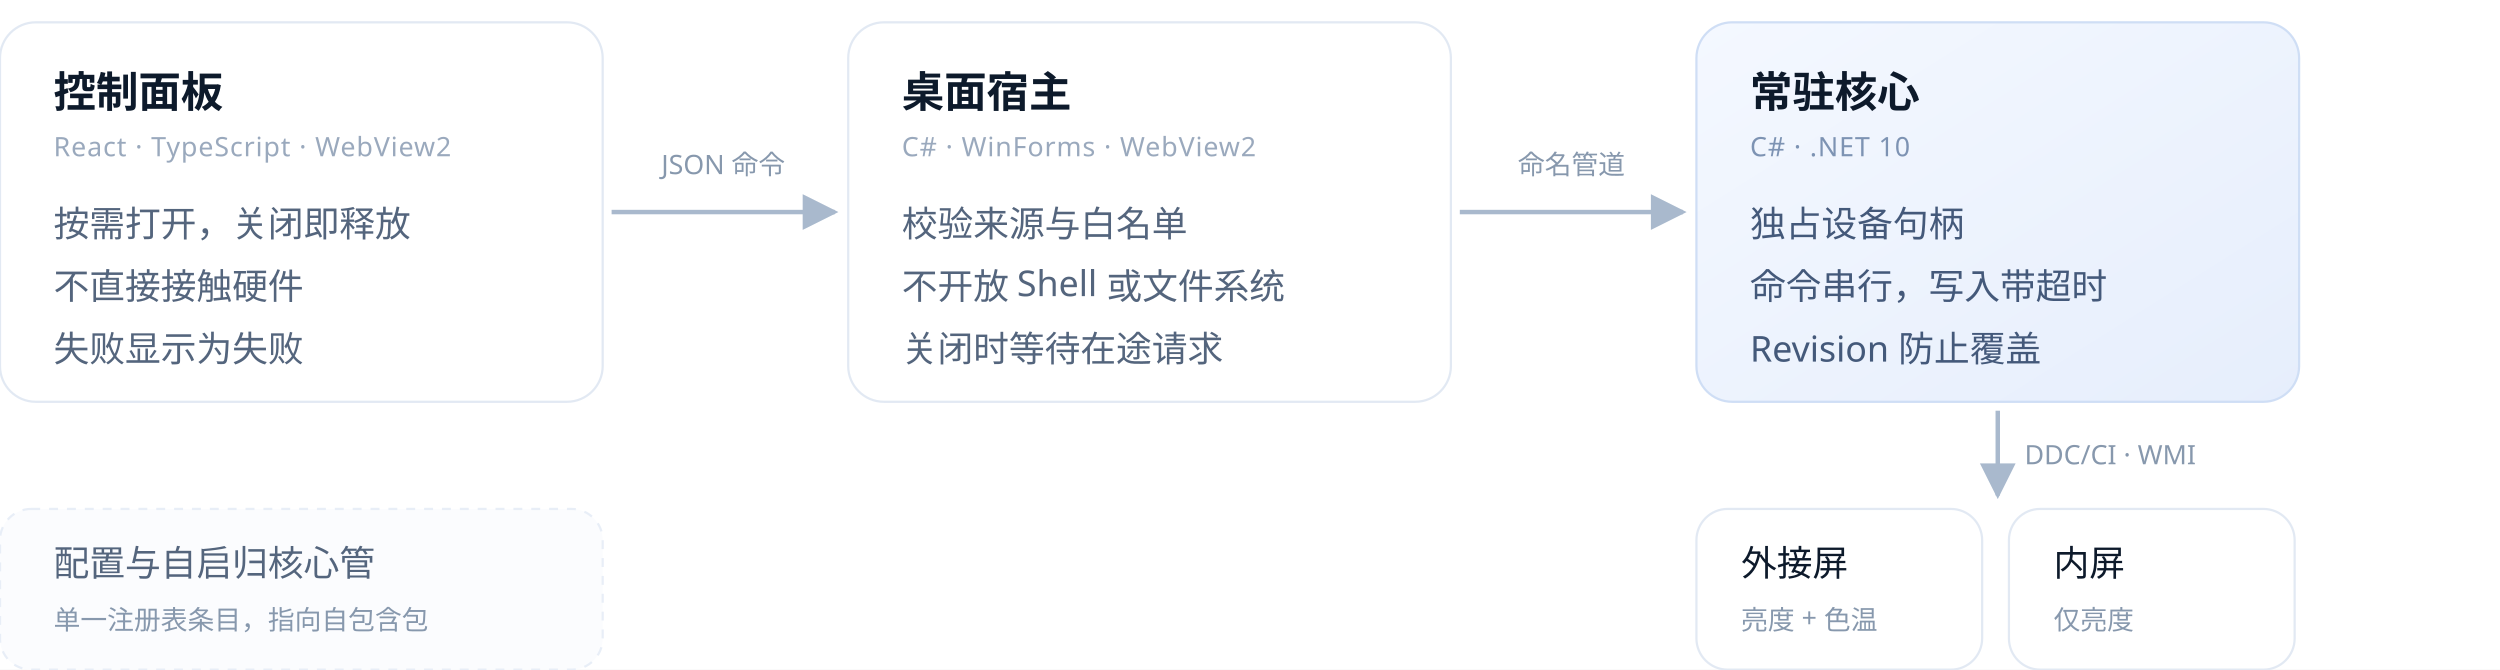
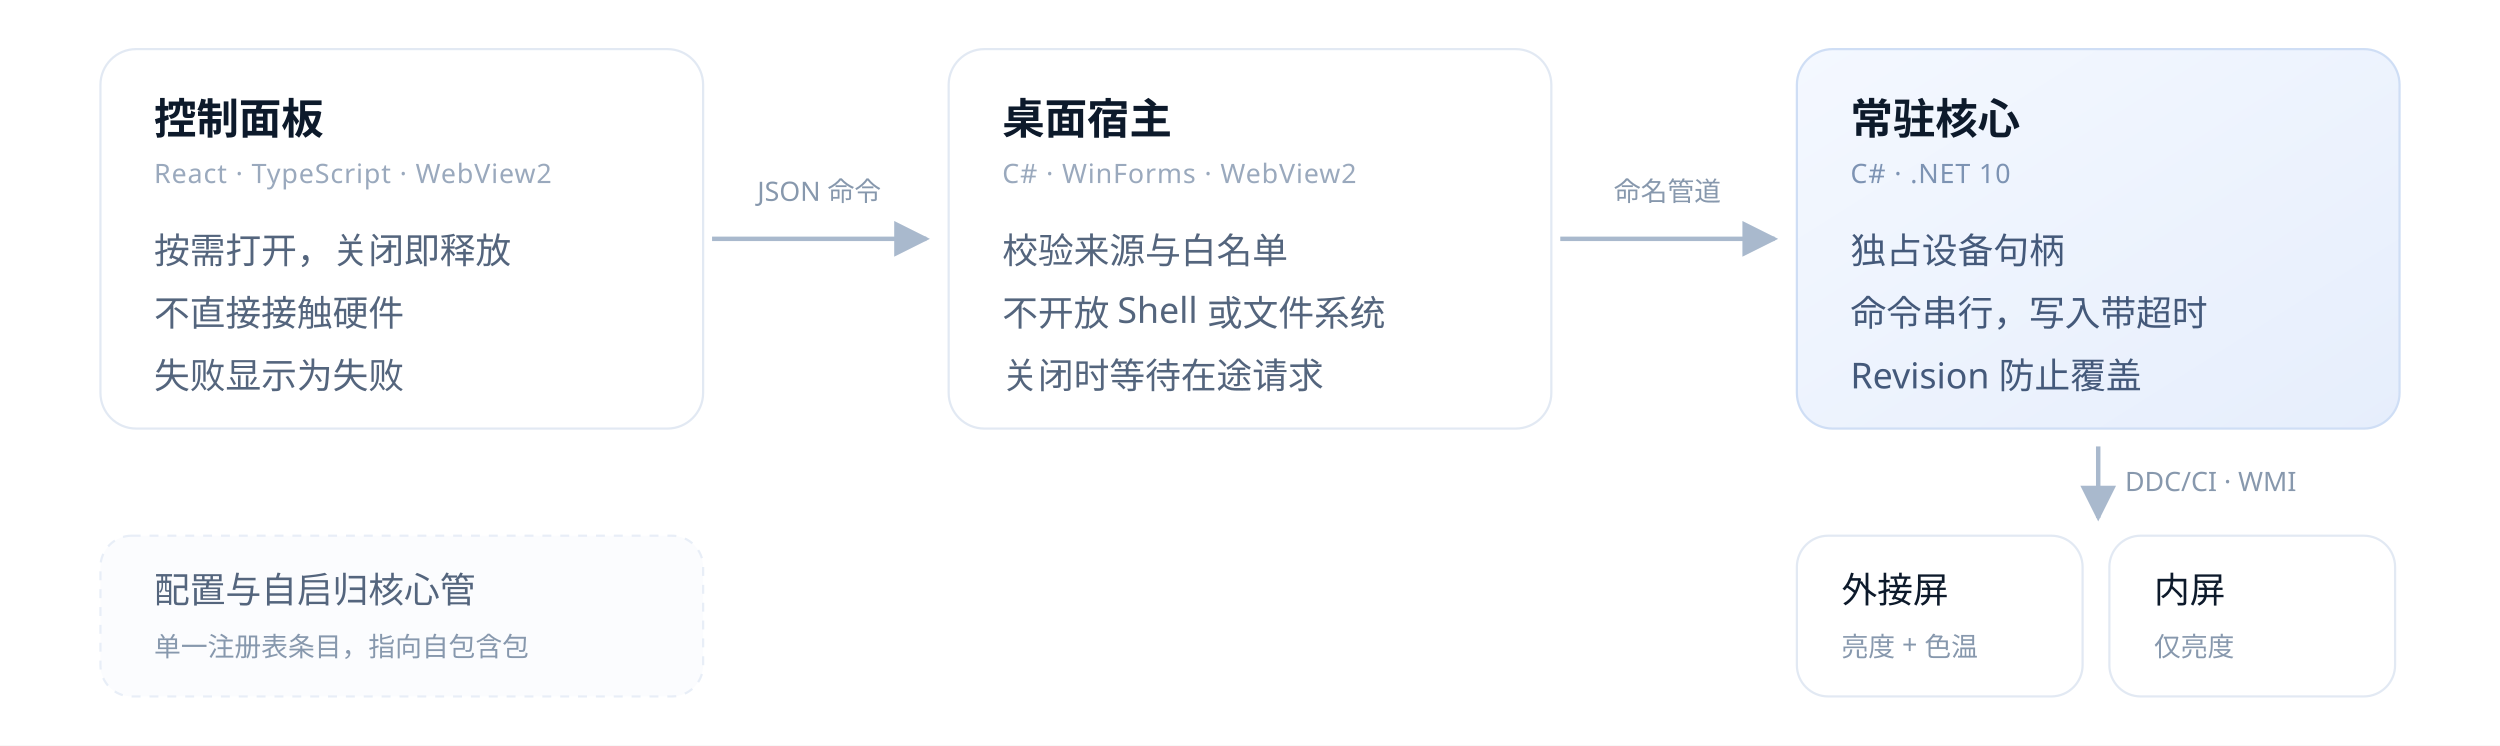
- <svg xmlns="http://www.w3.org/2000/svg" width="1120" height="300" viewBox="0 0 1120 300" role="img" aria-label="Architecture: panel, desktop host and resident core">
+ <svg xmlns="http://www.w3.org/2000/svg" width="1120" height="334" viewBox="0 0 1120 334" role="img" aria-label="运行结构：控制面板、桌面宿主与常驻核心">
  <defs>
    <marker id="arrow" viewBox="0 0 10 10" refX="9" refY="5" markerWidth="8" markerHeight="8" orient="auto-start-reverse">
      <path d="M0 0 L10 5 L0 10 z" fill="#a9b9cd" />
    </marker>
    <linearGradient id="corebg" x1="0" y1="0" x2="1" y2="1">
      <stop offset="0" stop-color="#f4f8ff" />
      <stop offset="1" stop-color="#e6eefc" />
    </linearGradient>
  </defs>
-   <rect width="1120" height="300" fill="#ffffff" />
-   <rect x="0" y="10" width="270" height="170" rx="16" fill="#ffffff" stroke="#e2e9f3" />
-   <text x="24" y="48" font-family="'Segoe UI Semibold','Segoe UI',-apple-system,'PingFang SC','Microsoft YaHei',sans-serif" font-size="19" font-weight="600" fill="#0d1a2b">控制面板</text>
-   <text x="24" y="70" font-family="'Segoe UI',-apple-system,sans-serif" font-size="12" fill="#9aa9bd" letter-spacing=".4">React · TypeScript · WebView2</text>
-   <text x="24" y="106" font-family="'Segoe UI',-apple-system,'PingFang SC','Microsoft YaHei',sans-serif" font-size="16" fill="#54657d">按需打开，关闭即释放</text>
-   <text x="24" y="134" font-family="'Segoe UI',-apple-system,'PingFang SC','Microsoft YaHei',sans-serif" font-size="16" fill="#54657d">不直接接触硬件</text>
-   <text x="24" y="162" font-family="'Segoe UI',-apple-system,'PingFang SC','Microsoft YaHei',sans-serif" font-size="16" fill="#54657d">失败显示为失败</text>
-   <rect x="380" y="10" width="270" height="170" rx="16" fill="#ffffff" stroke="#e2e9f3" />
-   <text x="404" y="48" font-family="'Segoe UI Semibold','Segoe UI',-apple-system,'PingFang SC','Microsoft YaHei',sans-serif" font-size="19" font-weight="600" fill="#0d1a2b">桌面宿主</text>
-   <text x="404" y="70" font-family="'Segoe UI',-apple-system,sans-serif" font-size="12" fill="#9aa9bd" letter-spacing=".4">C# · WinForms · WebView2</text>
-   <text x="404" y="106" font-family="'Segoe UI',-apple-system,'PingFang SC','Microsoft YaHei',sans-serif" font-size="16" fill="#54657d">校验来源与白名单</text>
-   <text x="404" y="134" font-family="'Segoe UI',-apple-system,'PingFang SC','Microsoft YaHei',sans-serif" font-size="16" fill="#54657d">不开放 Shell 或文件系统</text>
-   <text x="404" y="162" font-family="'Segoe UI',-apple-system,'PingFang SC','Microsoft YaHei',sans-serif" font-size="16" fill="#54657d">关闭时等待在途请求</text>
-   <rect x="760" y="10" width="270" height="170" rx="16" fill="url(#corebg)" stroke="#cfdef5" />
-   <text x="784" y="48" font-family="'Segoe UI Semibold','Segoe UI',-apple-system,'PingFang SC','Microsoft YaHei',sans-serif" font-size="19" font-weight="600" fill="#0d1a2b">常驻核心</text>
-   <text x="784" y="70" font-family="'Segoe UI',-apple-system,sans-serif" font-size="12" fill="#7d93b3" letter-spacing=".4">C# · .NET 10</text>
-   <text x="784" y="106" font-family="'Segoe UI',-apple-system,'PingFang SC','Microsoft YaHei',sans-serif" font-size="16" fill="#44597a">独占设备句柄</text>
-   <text x="784" y="134" font-family="'Segoe UI',-apple-system,'PingFang SC','Microsoft YaHei',sans-serif" font-size="16" fill="#44597a">命令串行，写入带超时</text>
-   <text x="784" y="162" font-family="'Segoe UI',-apple-system,'PingFang SC','Microsoft YaHei',sans-serif" font-size="16" fill="#44597a">Revision 防止覆盖</text>
-   <line x1="274" y1="95" x2="374" y2="95" stroke="#a9b9cd" stroke-width="2" marker-end="url(#arrow)" />
-   <text x="324" y="78" text-anchor="middle" font-family="'Segoe UI',-apple-system,'PingFang SC','Microsoft YaHei',sans-serif" font-size="12" fill="#8798ad">JSON 命令</text>
-   <line x1="654" y1="95" x2="754" y2="95" stroke="#a9b9cd" stroke-width="2" marker-end="url(#arrow)" />
-   <text x="704" y="78" text-anchor="middle" font-family="'Segoe UI',-apple-system,'PingFang SC','Microsoft YaHei',sans-serif" font-size="12" fill="#8798ad">命名管道</text>
-   <line x1="895" y1="184" x2="895" y2="222" stroke="#a9b9cd" stroke-width="2" marker-end="url(#arrow)" />
-   <text x="907" y="208" font-family="'Segoe UI',-apple-system,'PingFang SC','Microsoft YaHei',sans-serif" font-size="12" fill="#8798ad">DDC/CI · WMI</text>
-   <rect x="760" y="228" width="128" height="72" rx="14" fill="#ffffff" stroke="#e2e9f3" />
-   <text x="780" y="258" font-family="'Segoe UI',-apple-system,'PingFang SC','Microsoft YaHei',sans-serif" font-size="16" fill="#0d1a2b">外接屏</text>
-   <text x="780" y="282" font-family="'Segoe UI',-apple-system,'PingFang SC','Microsoft YaHei',sans-serif" font-size="12" fill="#8798ad">亮度 + 色温</text>
-   <rect x="900" y="228" width="128" height="72" rx="14" fill="#ffffff" stroke="#e2e9f3" />
-   <text x="920" y="258" font-family="'Segoe UI',-apple-system,'PingFang SC','Microsoft YaHei',sans-serif" font-size="16" fill="#0d1a2b">内屏</text>
-   <text x="920" y="282" font-family="'Segoe UI',-apple-system,'PingFang SC','Microsoft YaHei',sans-serif" font-size="12" fill="#8798ad">仅亮度</text>
-   <rect x="0" y="228" width="270" height="72" rx="14" fill="#fbfcfe" stroke="#e8eef7" stroke-dasharray="4 4" />
-   <text x="24" y="258" font-family="'Segoe UI',-apple-system,'PingFang SC','Microsoft YaHei',sans-serif" font-size="16" fill="#54657d">配置与自启归核心管</text>
-   <text x="24" y="282" font-family="'Segoe UI',-apple-system,'PingFang SC','Microsoft YaHei',sans-serif" font-size="12" fill="#8798ad">单一注册表条目，指向自包含包</text>
+   <rect width="1120" height="334" fill="#ffffff" />
+   <g transform="translate(45 22)">
+     <rect x="0" y="0" width="270" height="170" rx="16" fill="#ffffff" stroke="#e2e9f3" />
+     <text x="24" y="38" font-family="'Segoe UI Semibold','Segoe UI',-apple-system,'PingFang SC','Microsoft YaHei',sans-serif" font-size="19" font-weight="600" fill="#0d1a2b">控制面板</text>
+     <text x="24" y="60" font-family="'Segoe UI',-apple-system,'PingFang SC','Microsoft YaHei',sans-serif" font-size="12" fill="#9aa9bd" letter-spacing=".4">React · TypeScript · WebView2</text>
+     <text x="24" y="96" font-family="'Segoe UI',-apple-system,'PingFang SC','Microsoft YaHei',sans-serif" font-size="16" fill="#54657d">按需打开，关闭即释放</text>
+     <text x="24" y="124" font-family="'Segoe UI',-apple-system,'PingFang SC','Microsoft YaHei',sans-serif" font-size="16" fill="#54657d">不直接接触硬件</text>
+     <text x="24" y="152" font-family="'Segoe UI',-apple-system,'PingFang SC','Microsoft YaHei',sans-serif" font-size="16" fill="#54657d">失败显示为失败</text>
+     <rect x="380" y="0" width="270" height="170" rx="16" fill="#ffffff" stroke="#e2e9f3" />
+     <text x="404" y="38" font-family="'Segoe UI Semibold','Segoe UI',-apple-system,'PingFang SC','Microsoft YaHei',sans-serif" font-size="19" font-weight="600" fill="#0d1a2b">桌面宿主</text>
+     <text x="404" y="60" font-family="'Segoe UI',-apple-system,'PingFang SC','Microsoft YaHei',sans-serif" font-size="12" fill="#9aa9bd" letter-spacing=".4">C# · WinForms · WebView2</text>
+     <text x="404" y="96" font-family="'Segoe UI',-apple-system,'PingFang SC','Microsoft YaHei',sans-serif" font-size="16" fill="#54657d">校验来源与白名单</text>
+     <text x="404" y="124" font-family="'Segoe UI',-apple-system,'PingFang SC','Microsoft YaHei',sans-serif" font-size="16" fill="#54657d">不开放 Shell 或文件系统</text>
+     <text x="404" y="152" font-family="'Segoe UI',-apple-system,'PingFang SC','Microsoft YaHei',sans-serif" font-size="16" fill="#54657d">关闭时等待在途请求</text>
+     <rect x="760" y="0" width="270" height="170" rx="16" fill="url(#corebg)" stroke="#cfdef5" />
+     <text x="784" y="38" font-family="'Segoe UI Semibold','Segoe UI',-apple-system,'PingFang SC','Microsoft YaHei',sans-serif" font-size="19" font-weight="600" fill="#0d1a2b">常驻核心</text>
+     <text x="784" y="60" font-family="'Segoe UI',-apple-system,'PingFang SC','Microsoft YaHei',sans-serif" font-size="12" fill="#7d93b3" letter-spacing=".4">C# · .NET 10</text>
+     <text x="784" y="96" font-family="'Segoe UI',-apple-system,'PingFang SC','Microsoft YaHei',sans-serif" font-size="16" fill="#44597a">独占设备句柄</text>
+     <text x="784" y="124" font-family="'Segoe UI',-apple-system,'PingFang SC','Microsoft YaHei',sans-serif" font-size="16" fill="#44597a">命令串行，写入带超时</text>
+     <text x="784" y="152" font-family="'Segoe UI',-apple-system,'PingFang SC','Microsoft YaHei',sans-serif" font-size="16" fill="#44597a">Revision 防止覆盖</text>
+     <line x1="274" y1="85" x2="370" y2="85" stroke="#a9b9cd" stroke-width="2" marker-end="url(#arrow)" />
+     <text x="322" y="68" text-anchor="middle" font-family="'Segoe UI',-apple-system,'PingFang SC','Microsoft YaHei',sans-serif" font-size="12" fill="#8798ad">JSON 命令</text>
+     <line x1="654" y1="85" x2="750" y2="85" stroke="#a9b9cd" stroke-width="2" marker-end="url(#arrow)" />
+     <text x="702" y="68" text-anchor="middle" font-family="'Segoe UI',-apple-system,'PingFang SC','Microsoft YaHei',sans-serif" font-size="12" fill="#8798ad">命名管道</text>
+     <line x1="895" y1="178" x2="895" y2="210" stroke="#a9b9cd" stroke-width="2" marker-end="url(#arrow)" />
+     <text x="907" y="198" font-family="'Segoe UI',-apple-system,'PingFang SC','Microsoft YaHei',sans-serif" font-size="12" fill="#8798ad">DDC/CI · WMI</text>
+     <rect x="760" y="218" width="128" height="72" rx="14" fill="#ffffff" stroke="#e2e9f3" />
+     <text x="780" y="248" font-family="'Segoe UI',-apple-system,'PingFang SC','Microsoft YaHei',sans-serif" font-size="16" fill="#0d1a2b">外接屏</text>
+     <text x="780" y="272" font-family="'Segoe UI',-apple-system,'PingFang SC','Microsoft YaHei',sans-serif" font-size="12" fill="#8798ad">亮度 + 色温</text>
+     <rect x="900" y="218" width="128" height="72" rx="14" fill="#ffffff" stroke="#e2e9f3" />
+     <text x="920" y="248" font-family="'Segoe UI',-apple-system,'PingFang SC','Microsoft YaHei',sans-serif" font-size="16" fill="#0d1a2b">内屏</text>
+     <text x="920" y="272" font-family="'Segoe UI',-apple-system,'PingFang SC','Microsoft YaHei',sans-serif" font-size="12" fill="#8798ad">仅亮度</text>
+     <rect x="0" y="218" width="270" height="72" rx="14" fill="#fbfcfe" stroke="#e8eef7" stroke-dasharray="4 4" />
+     <text x="24" y="248" font-family="'Segoe UI',-apple-system,'PingFang SC','Microsoft YaHei',sans-serif" font-size="16" fill="#54657d">配置与自启归核心管</text>
+     <text x="24" y="272" font-family="'Segoe UI',-apple-system,'PingFang SC','Microsoft YaHei',sans-serif" font-size="12" fill="#8798ad">单一注册表条目，指向自包含包</text>
+   </g>
</svg>
